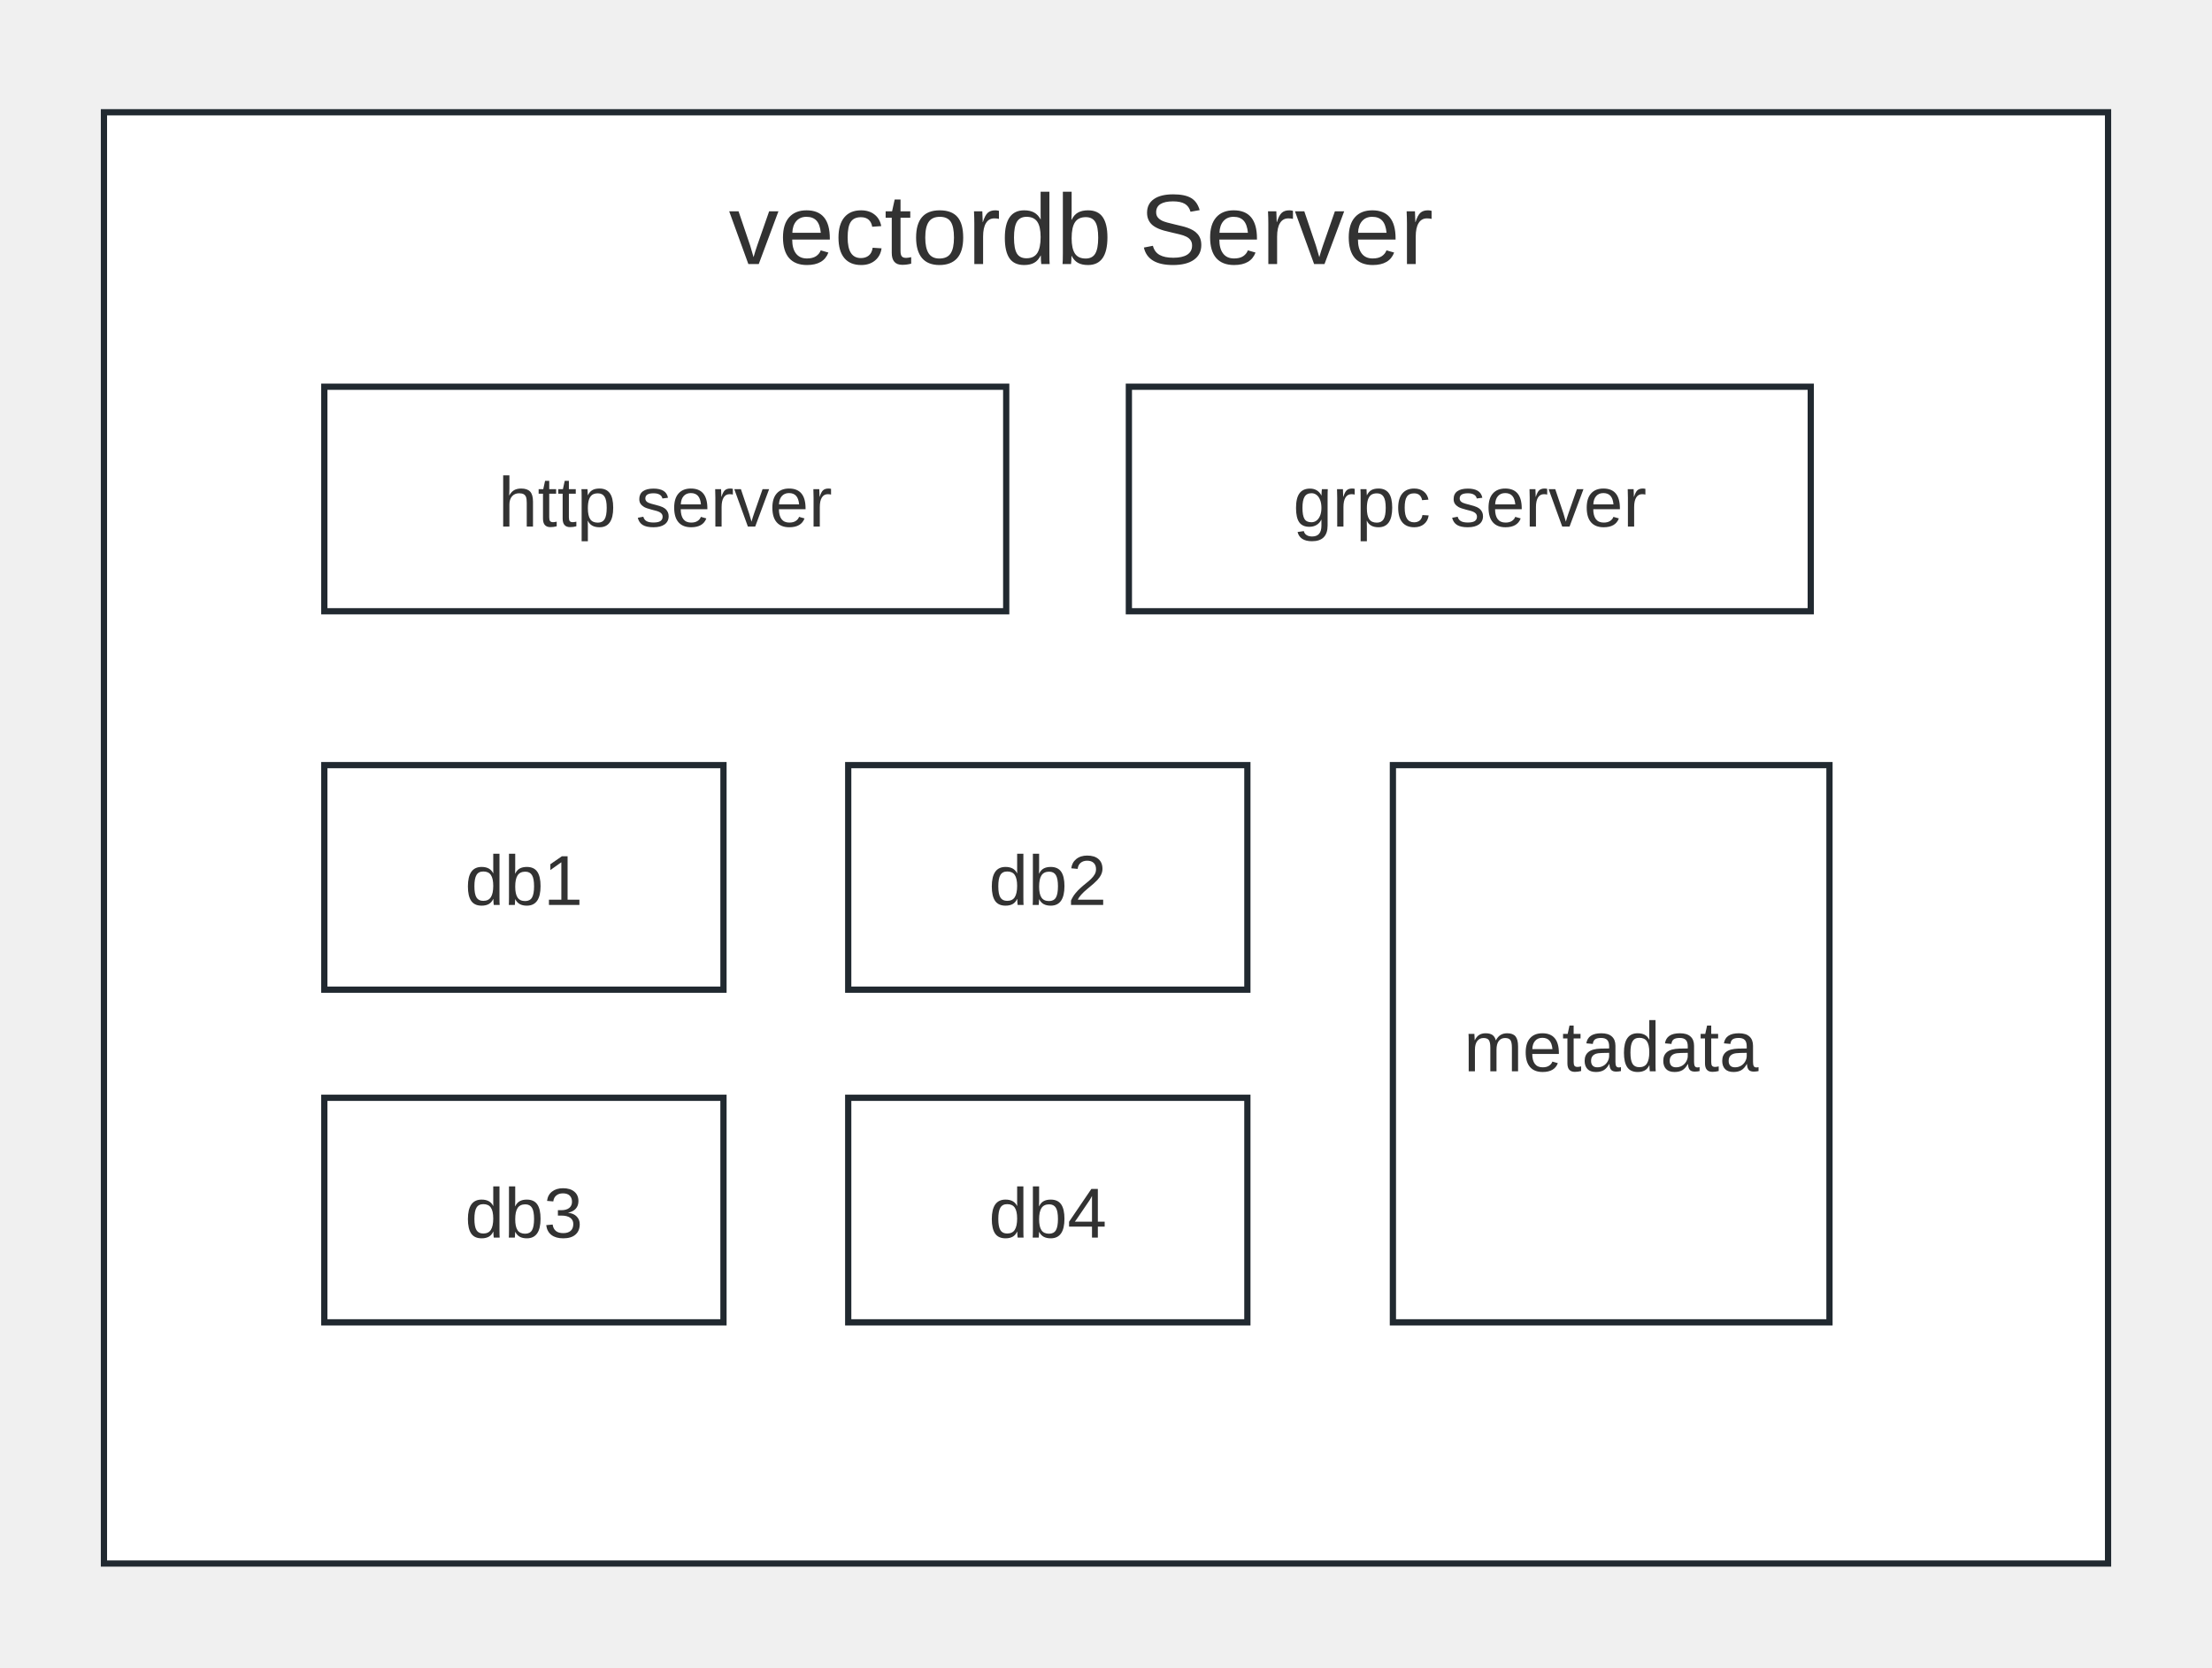
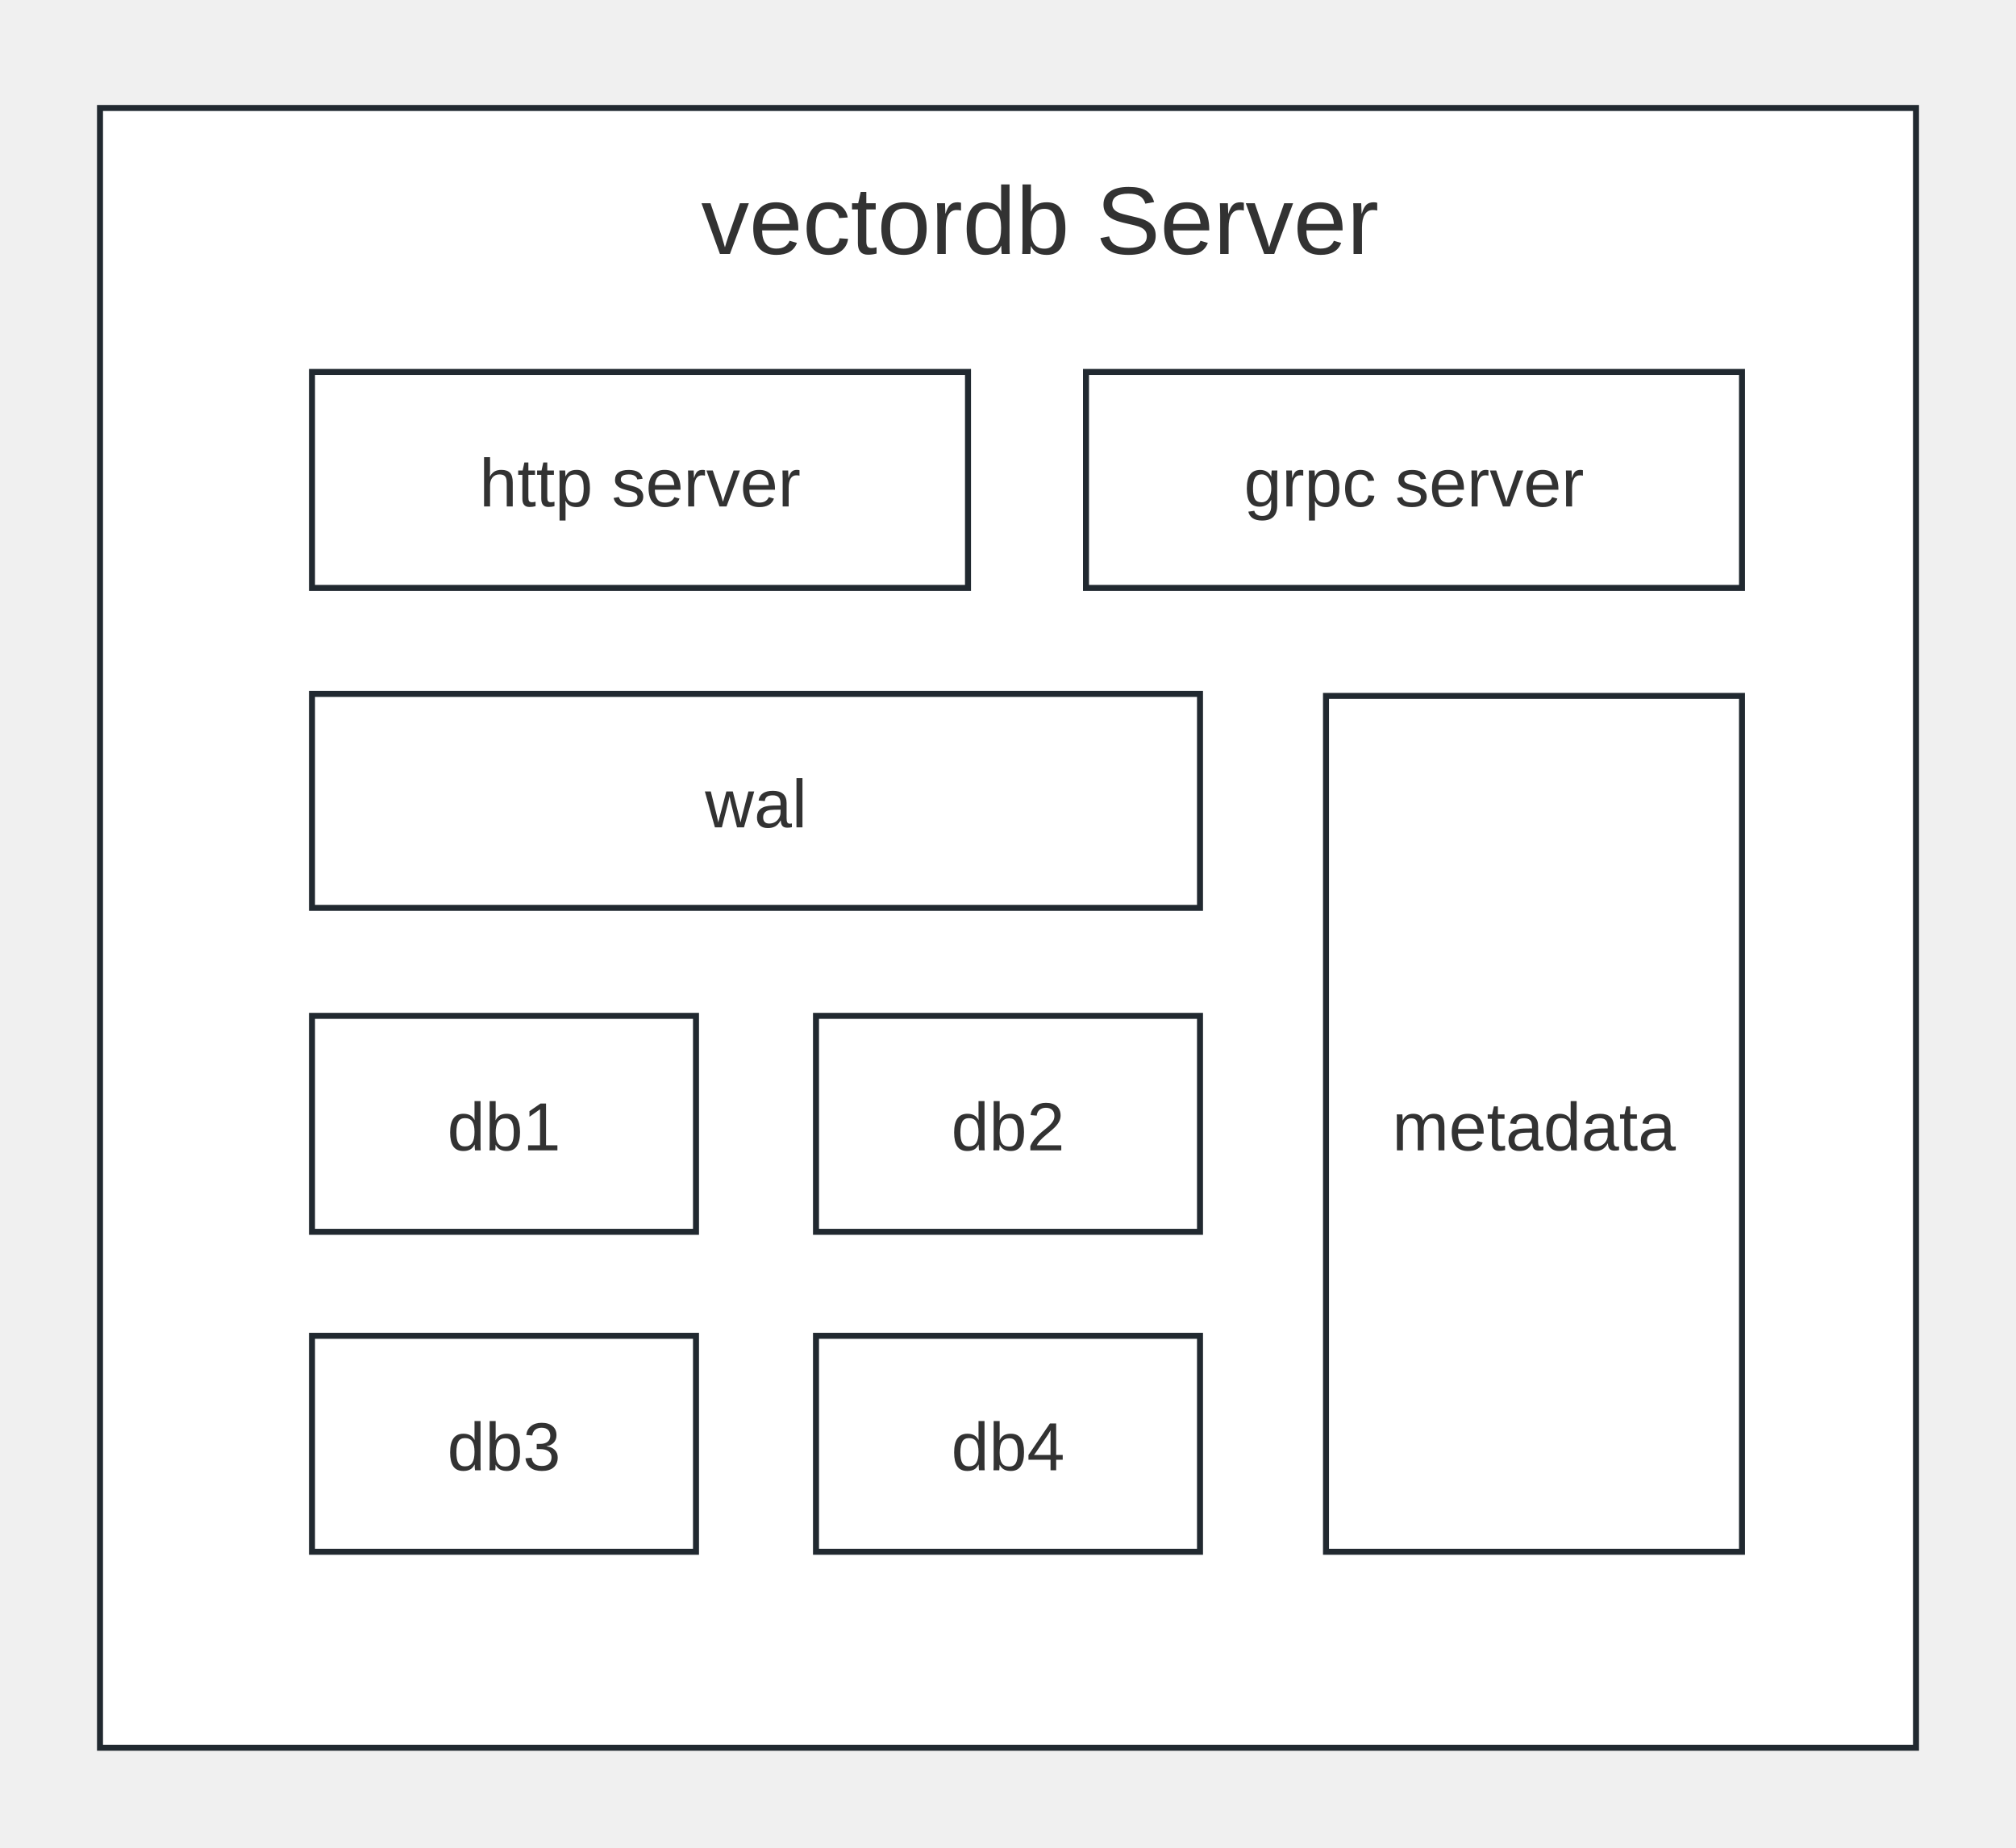
- <svg xmlns="http://www.w3.org/2000/svg" id="SvgjsSvg1006" width="532" height="401" version="1.1">
+ <svg xmlns="http://www.w3.org/2000/svg" id="SvgjsSvg1006" width="504" height="462" version="1.1">
  <defs id="SvgjsDefs1007">
    <pattern patternUnits="userSpaceOnUse" id="pattern_mark_0" width="300" height="300">
      <text x="150" y="100" fill="rgba(229,229,229,0.8)" font-size="18" transform="rotate(-45, 150, 150)" style="dominant-baseline: middle; text-anchor: middle;" />
    </pattern>
    <pattern patternUnits="userSpaceOnUse" id="pattern_mark_1" width="300" height="300">
      <text x="150" y="200" fill="rgba(229,229,229,0.8)" font-size="18" transform="rotate(-45, 150, 150)" style="dominant-baseline: middle; text-anchor: middle;" />
    </pattern>
    <pattern patternUnits="userSpaceOnUse" id="wpspattern_mark_0" width="300" height="300">
      <text x="150" y="100" fill="#0000004d" font-size="18" transform="rotate(-45, 150, 150)" style="dominant-baseline: middle; text-anchor: middle;" />
    </pattern>
  </defs>
-   <rect id="svgbackgroundid" width="532" height="401" fill="transparent" />
-   <rect id="SvgjsRect1009" width="532" height="401" fill="url(#pattern_mark_0)" />
-   <rect id="SvgjsRect1010" width="532" height="401" fill="url(#pattern_mark_1)" />
+   <rect id="svgbackgroundid" width="504" height="462" fill="transparent" />
+   <rect id="SvgjsRect1009" width="504" height="462" fill="url(#pattern_mark_0)" />
+   <rect id="SvgjsRect1010" width="504" height="462" fill="url(#pattern_mark_1)" />
  <g id="SvgjsG1011" transform="translate(25,27)">
-     <path id="SvgjsPath1012" d="M 0 0L 482 0L 482 349L 0 349Z" stroke="rgba(33,41,48,1)" stroke-width="1.5" fill-opacity="1" fill="#ffffff" />
+     <path id="SvgjsPath1012" d="M 0 0L 454 0L 454 410L 0 410Z" stroke="rgba(33,41,48,1)" stroke-width="1.5" fill-opacity="1" fill="#ffffff" />
    <g id="SvgjsG1013">
-       <text id="SvgjsText1014" font-family="&quot;Microsoft YaHei&quot;, 微软雅黑, Arial" text-anchor="middle" font-size="13px" width="462px" fill="#323232" font-weight="400" align="middle" lineHeight="125%" anchor="middle" family="&quot;Microsoft YaHei&quot;, 微软雅黑, Arial" size="13px" weight="400" font-style="" opacity="1" y="163.875" transform="rotate(0)" />
+       <text id="SvgjsText1014" font-family="&quot;Microsoft YaHei&quot;, 微软雅黑, Arial" text-anchor="middle" font-size="13px" width="434px" fill="#323232" font-weight="400" align="middle" lineHeight="125%" anchor="middle" family="&quot;Microsoft YaHei&quot;, 微软雅黑, Arial" size="13px" weight="400" font-style="" opacity="1" y="194.375" transform="rotate(0)" />
    </g>
  </g>
  <g id="SvgjsG1015" transform="translate(100,25)">
    <path id="SvgjsPath1016" d="M 0 0L 320 0L 320 59L 0 59Z" stroke="none" fill="none" />
    <g id="SvgjsG1017">
      <text id="SvgjsText1018" font-family="&quot;Microsoft YaHei&quot;, 微软雅黑, Arial" text-anchor="middle" font-size="24px" width="320px" fill="#323232" font-weight="400" align="middle" lineHeight="125%" anchor="middle" family="&quot;Microsoft YaHei&quot;, 微软雅黑, Arial" size="24px" weight="400" font-style="" opacity="1" y="8.5" transform="rotate(0)">
        <tspan id="SvgjsTspan1019" dy="30" x="160">
          <tspan id="SvgjsTspan1020" style="">vectordb Server</tspan>
        </tspan>
      </text>
    </g>
  </g>
-   <g id="SvgjsG1021" transform="translate(78,184)">
+   <g id="SvgjsG1021" transform="translate(78,254)">
    <path id="SvgjsPath1022" d="M 0 0L 96 0L 96 54L 0 54Z" stroke="rgba(33,41,48,1)" stroke-width="1.5" fill-opacity="1" fill="#ffffff" />
    <g id="SvgjsG1023">
      <text id="SvgjsText1024" font-family="&quot;Microsoft YaHei&quot;, 微软雅黑, Arial" text-anchor="middle" font-size="17px" width="76px" fill="#323232" font-weight="400" align="middle" lineHeight="125%" anchor="middle" family="&quot;Microsoft YaHei&quot;, 微软雅黑, Arial" size="17px" weight="400" font-style="" opacity="1" y="12.375" transform="rotate(0)">
        <tspan id="SvgjsTspan1025" dy="21.25" x="48">
          <tspan id="SvgjsTspan1026" style="">db1</tspan>
        </tspan>
      </text>
    </g>
  </g>
  <g id="SvgjsG1027" transform="translate(78,93)">
    <path id="SvgjsPath1028" d="M 0 0L 164 0L 164 54L 0 54Z" stroke="rgba(33,41,48,1)" stroke-width="1.5" fill-opacity="1" fill="#ffffff" />
    <g id="SvgjsG1029">
      <text id="SvgjsText1030" font-family="&quot;Microsoft YaHei&quot;, 微软雅黑, Arial" text-anchor="middle" font-size="17px" width="144px" fill="#323232" font-weight="400" align="middle" lineHeight="125%" anchor="middle" family="&quot;Microsoft YaHei&quot;, 微软雅黑, Arial" size="17px" weight="400" font-style="" opacity="1" y="12.375" transform="rotate(0)">
        <tspan id="SvgjsTspan1031" dy="21.25" x="82">
          <tspan id="SvgjsTspan1032" style="">http server</tspan>
        </tspan>
      </text>
    </g>
  </g>
-   <g id="SvgjsG1033" transform="translate(204,184)">
+   <g id="SvgjsG1033" transform="translate(204,254)">
    <path id="SvgjsPath1034" d="M 0 0L 96 0L 96 54L 0 54Z" stroke="rgba(33,41,48,1)" stroke-width="1.5" fill-opacity="1" fill="#ffffff" />
    <g id="SvgjsG1035">
      <text id="SvgjsText1036" font-family="&quot;Microsoft YaHei&quot;, 微软雅黑, Arial" text-anchor="middle" font-size="17px" width="76px" fill="#323232" font-weight="400" align="middle" lineHeight="125%" anchor="middle" family="&quot;Microsoft YaHei&quot;, 微软雅黑, Arial" size="17px" weight="400" font-style="" opacity="1" y="12.375" transform="rotate(0)">
        <tspan id="SvgjsTspan1037" dy="21.25" x="48">
          <tspan id="SvgjsTspan1038" style="">db2</tspan>
        </tspan>
      </text>
    </g>
  </g>
-   <g id="SvgjsG1039" transform="translate(78,264)">
+   <g id="SvgjsG1039" transform="translate(78,334)">
    <path id="SvgjsPath1040" d="M 0 0L 96 0L 96 54L 0 54Z" stroke="rgba(33,41,48,1)" stroke-width="1.5" fill-opacity="1" fill="#ffffff" />
    <g id="SvgjsG1041">
      <text id="SvgjsText1042" font-family="&quot;Microsoft YaHei&quot;, 微软雅黑, Arial" text-anchor="middle" font-size="17px" width="76px" fill="#323232" font-weight="400" align="middle" lineHeight="125%" anchor="middle" family="&quot;Microsoft YaHei&quot;, 微软雅黑, Arial" size="17px" weight="400" font-style="" opacity="1" y="12.375" transform="rotate(0)">
        <tspan id="SvgjsTspan1043" dy="21.25" x="48">
          <tspan id="SvgjsTspan1044" style="">db3</tspan>
        </tspan>
      </text>
    </g>
  </g>
-   <g id="SvgjsG1045" transform="translate(204,264)">
+   <g id="SvgjsG1045" transform="translate(204,334)">
    <path id="SvgjsPath1046" d="M 0 0L 96 0L 96 54L 0 54Z" stroke="rgba(33,41,48,1)" stroke-width="1.5" fill-opacity="1" fill="#ffffff" />
    <g id="SvgjsG1047">
      <text id="SvgjsText1048" font-family="&quot;Microsoft YaHei&quot;, 微软雅黑, Arial" text-anchor="middle" font-size="17px" width="76px" fill="#323232" font-weight="400" align="middle" lineHeight="125%" anchor="middle" family="&quot;Microsoft YaHei&quot;, 微软雅黑, Arial" size="17px" weight="400" font-style="" opacity="1" y="12.375" transform="rotate(0)">
        <tspan id="SvgjsTspan1049" dy="21.25" x="48">
          <tspan id="SvgjsTspan1050" style="">db4</tspan>
        </tspan>
      </text>
    </g>
  </g>
-   <g id="SvgjsG1051" transform="translate(335,184)">
-     <path id="SvgjsPath1052" d="M 0 0L 105 0L 105 134L 0 134Z" stroke="rgba(33,41,48,1)" stroke-width="1.5" fill-opacity="1" fill="#ffffff" />
+   <g id="SvgjsG1051" transform="translate(331.5,174)">
+     <path id="SvgjsPath1052" d="M 0 0L 104 0L 104 214L 0 214Z" stroke="rgba(33,41,48,1)" stroke-width="1.5" fill-opacity="1" fill="#ffffff" />
    <g id="SvgjsG1053">
-       <text id="SvgjsText1054" font-family="&quot;Microsoft YaHei&quot;, 微软雅黑, Arial" text-anchor="middle" font-size="17px" width="85px" fill="#323232" font-weight="400" align="middle" lineHeight="125%" anchor="middle" family="&quot;Microsoft YaHei&quot;, 微软雅黑, Arial" size="17px" weight="400" font-style="" opacity="1" y="52.375" transform="rotate(0)">
-         <tspan id="SvgjsTspan1055" dy="21.25" x="52.5">
+       <text id="SvgjsText1054" font-family="&quot;Microsoft YaHei&quot;, 微软雅黑, Arial" text-anchor="middle" font-size="17px" width="84px" fill="#323232" font-weight="400" align="middle" lineHeight="125%" anchor="middle" family="&quot;Microsoft YaHei&quot;, 微软雅黑, Arial" size="17px" weight="400" font-style="" opacity="1" y="92.375" transform="rotate(0)">
+         <tspan id="SvgjsTspan1055" dy="21.25" x="52">
          <tspan id="SvgjsTspan1056" style="">metadata</tspan>
        </tspan>
      </text>
    </g>
  </g>
  <g id="SvgjsG1057" transform="translate(271.5,93)">
    <path id="SvgjsPath1058" d="M 0 0L 164 0L 164 54L 0 54Z" stroke="rgba(33,41,48,1)" stroke-width="1.5" fill-opacity="1" fill="#ffffff" />
    <g id="SvgjsG1059">
      <text id="SvgjsText1060" font-family="&quot;Microsoft YaHei&quot;, 微软雅黑, Arial" text-anchor="middle" font-size="17px" width="144px" fill="#323232" font-weight="400" align="middle" lineHeight="125%" anchor="middle" family="&quot;Microsoft YaHei&quot;, 微软雅黑, Arial" size="17px" weight="400" font-style="" opacity="1" y="12.375" transform="rotate(0)">
        <tspan id="SvgjsTspan1061" dy="21.25" x="82">
          <tspan id="SvgjsTspan1062" style="">grpc server</tspan>
        </tspan>
      </text>
    </g>
  </g>
-   <g id="SvgjsG1063" />
-   <rect id="SvgjsRect1064" width="532" height="401" fill="url(#wpspattern_mark_0)" />
+   <g id="SvgjsG1063" transform="translate(78,173.5)">
+     <path id="SvgjsPath1064" d="M 0 0L 222 0L 222 53.5L 0 53.5Z" stroke="rgba(33,41,48,1)" stroke-width="1.5" fill-opacity="1" fill="#ffffff" />
+     <g id="SvgjsG1065">
+       <text id="SvgjsText1066" font-family="&quot;Microsoft YaHei&quot;, 微软雅黑, Arial" text-anchor="middle" font-size="17px" width="202px" fill="#323232" font-weight="400" align="middle" lineHeight="125%" anchor="middle" family="&quot;Microsoft YaHei&quot;, 微软雅黑, Arial" size="17px" weight="400" font-style="" opacity="1" y="12.125" transform="rotate(0)">
+         <tspan id="SvgjsTspan1067" dy="21.25" x="111">
+           <tspan id="SvgjsTspan1068" style="">wal</tspan>
+         </tspan>
+       </text>
+     </g>
+   </g>
+   <g id="SvgjsG1069" />
+   <rect id="SvgjsRect1070" width="504" height="462" fill="url(#wpspattern_mark_0)" />
</svg>
